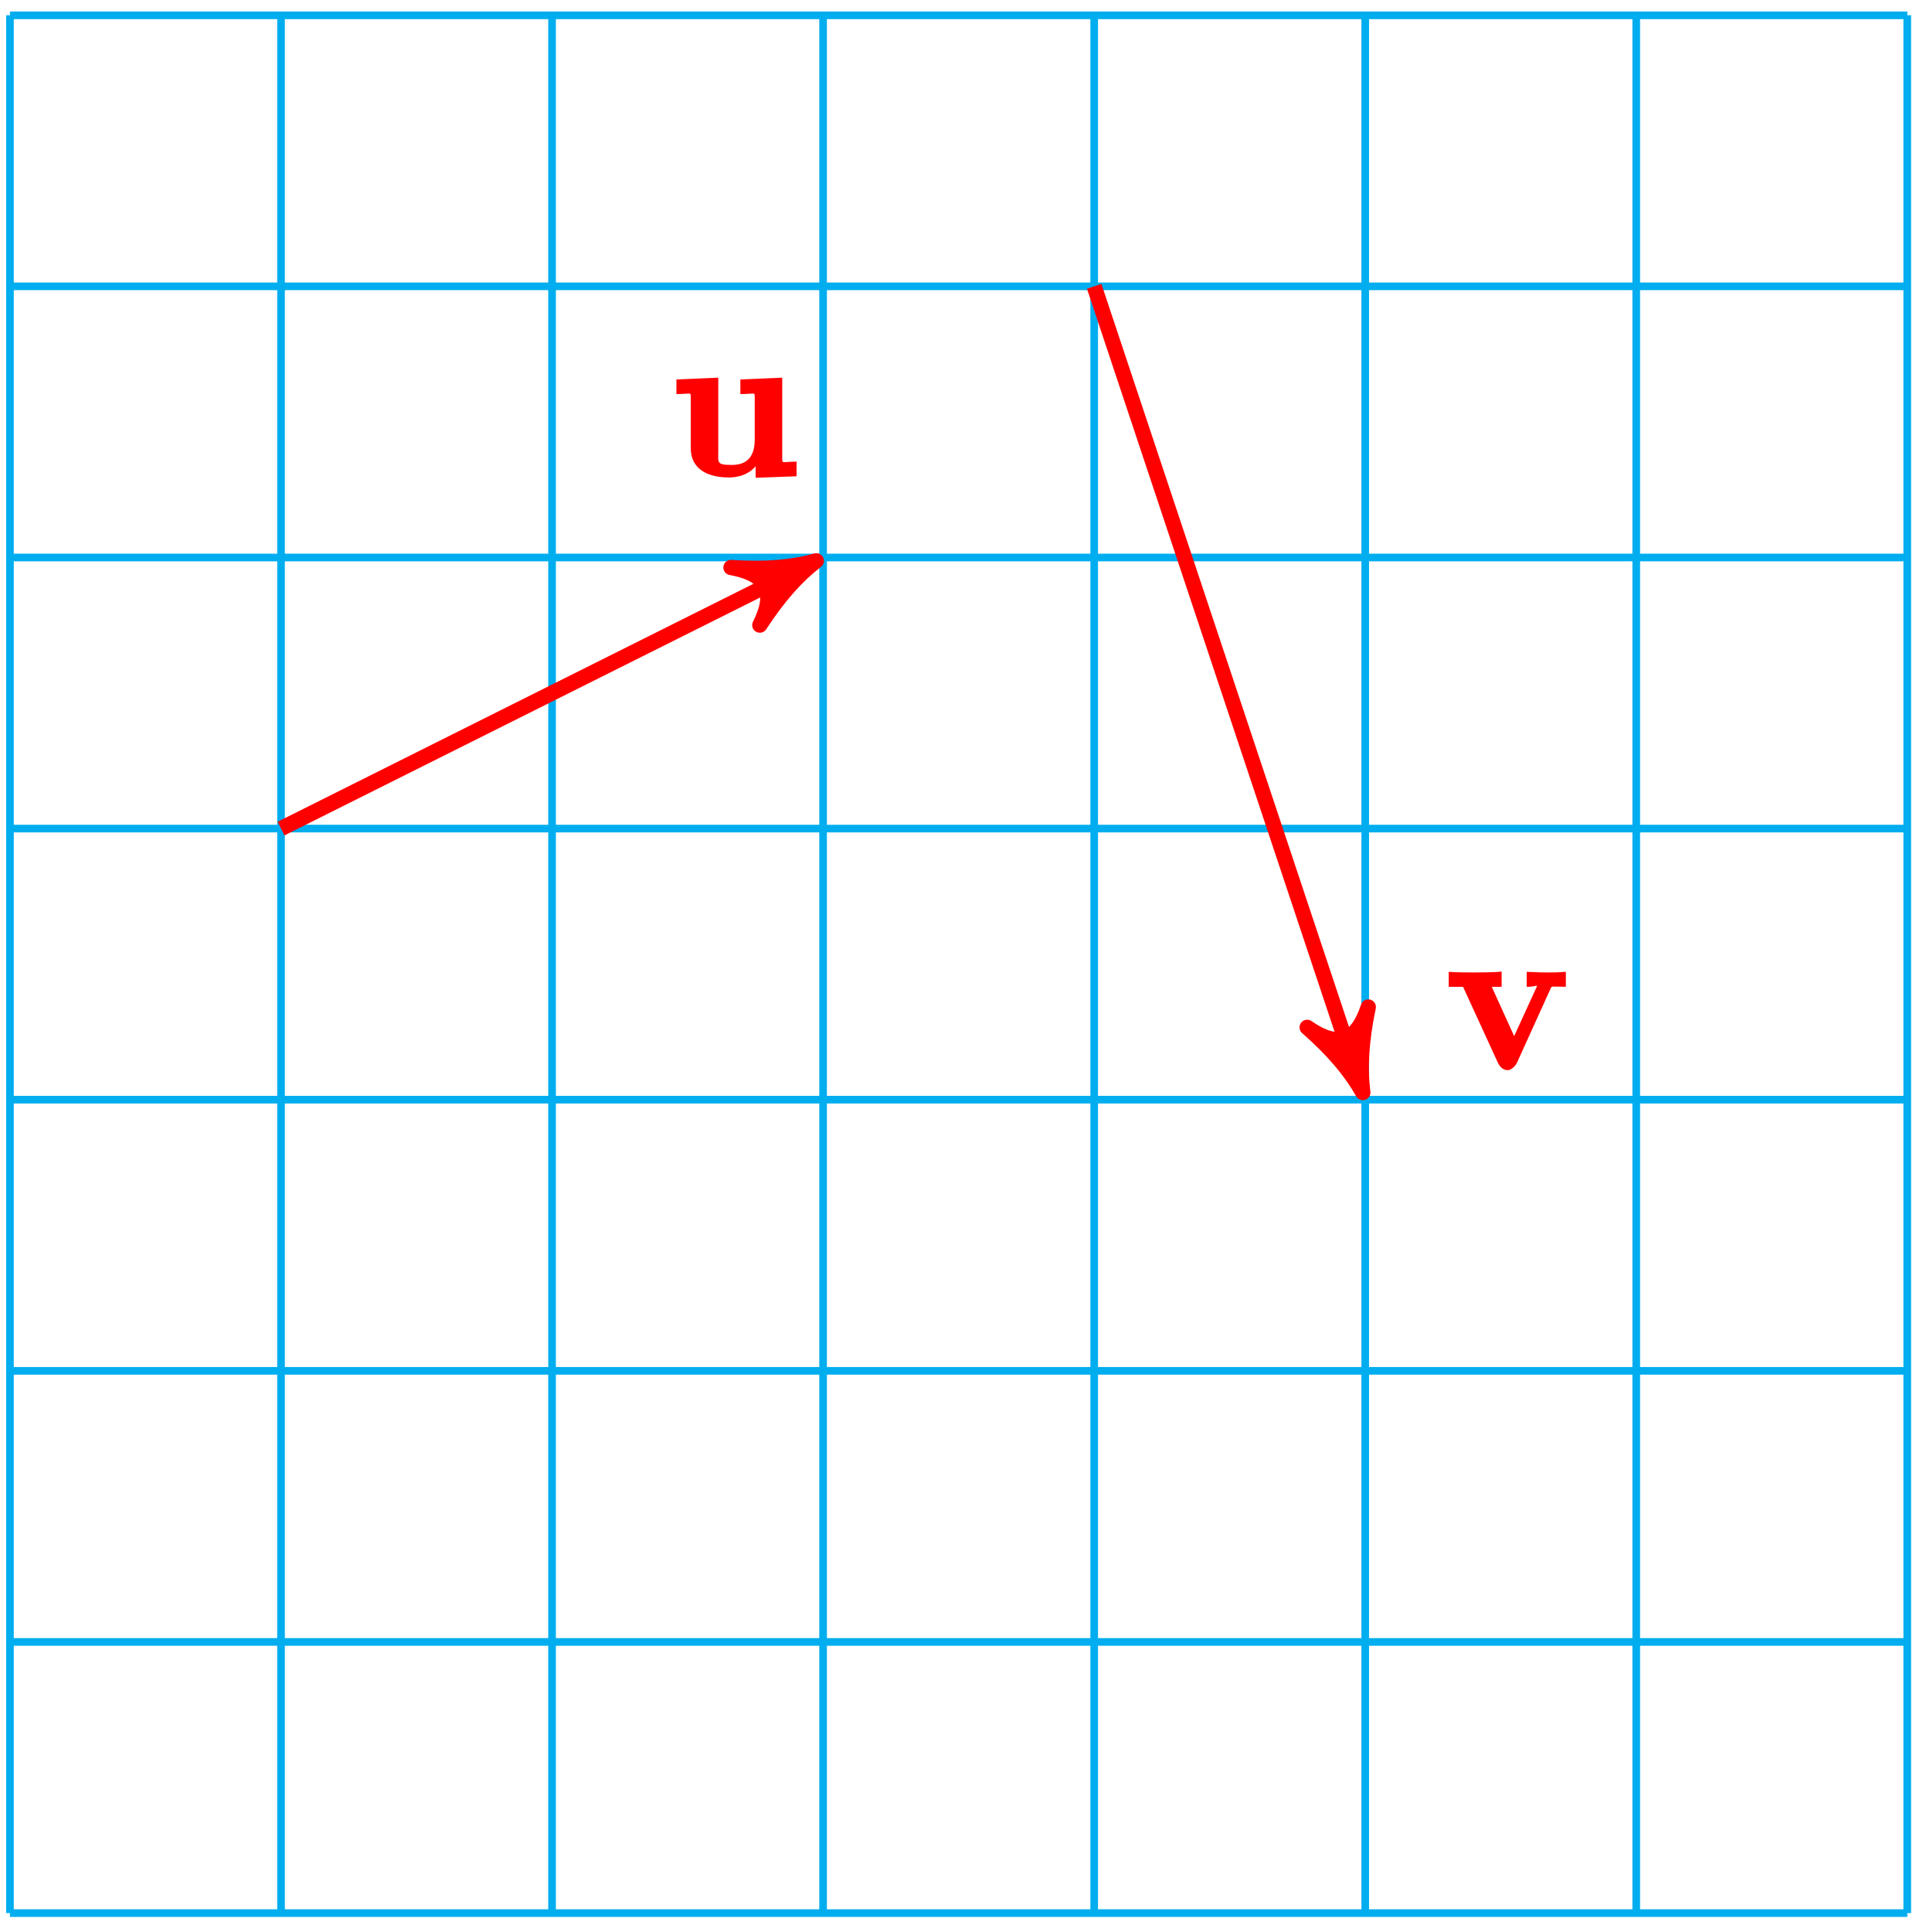
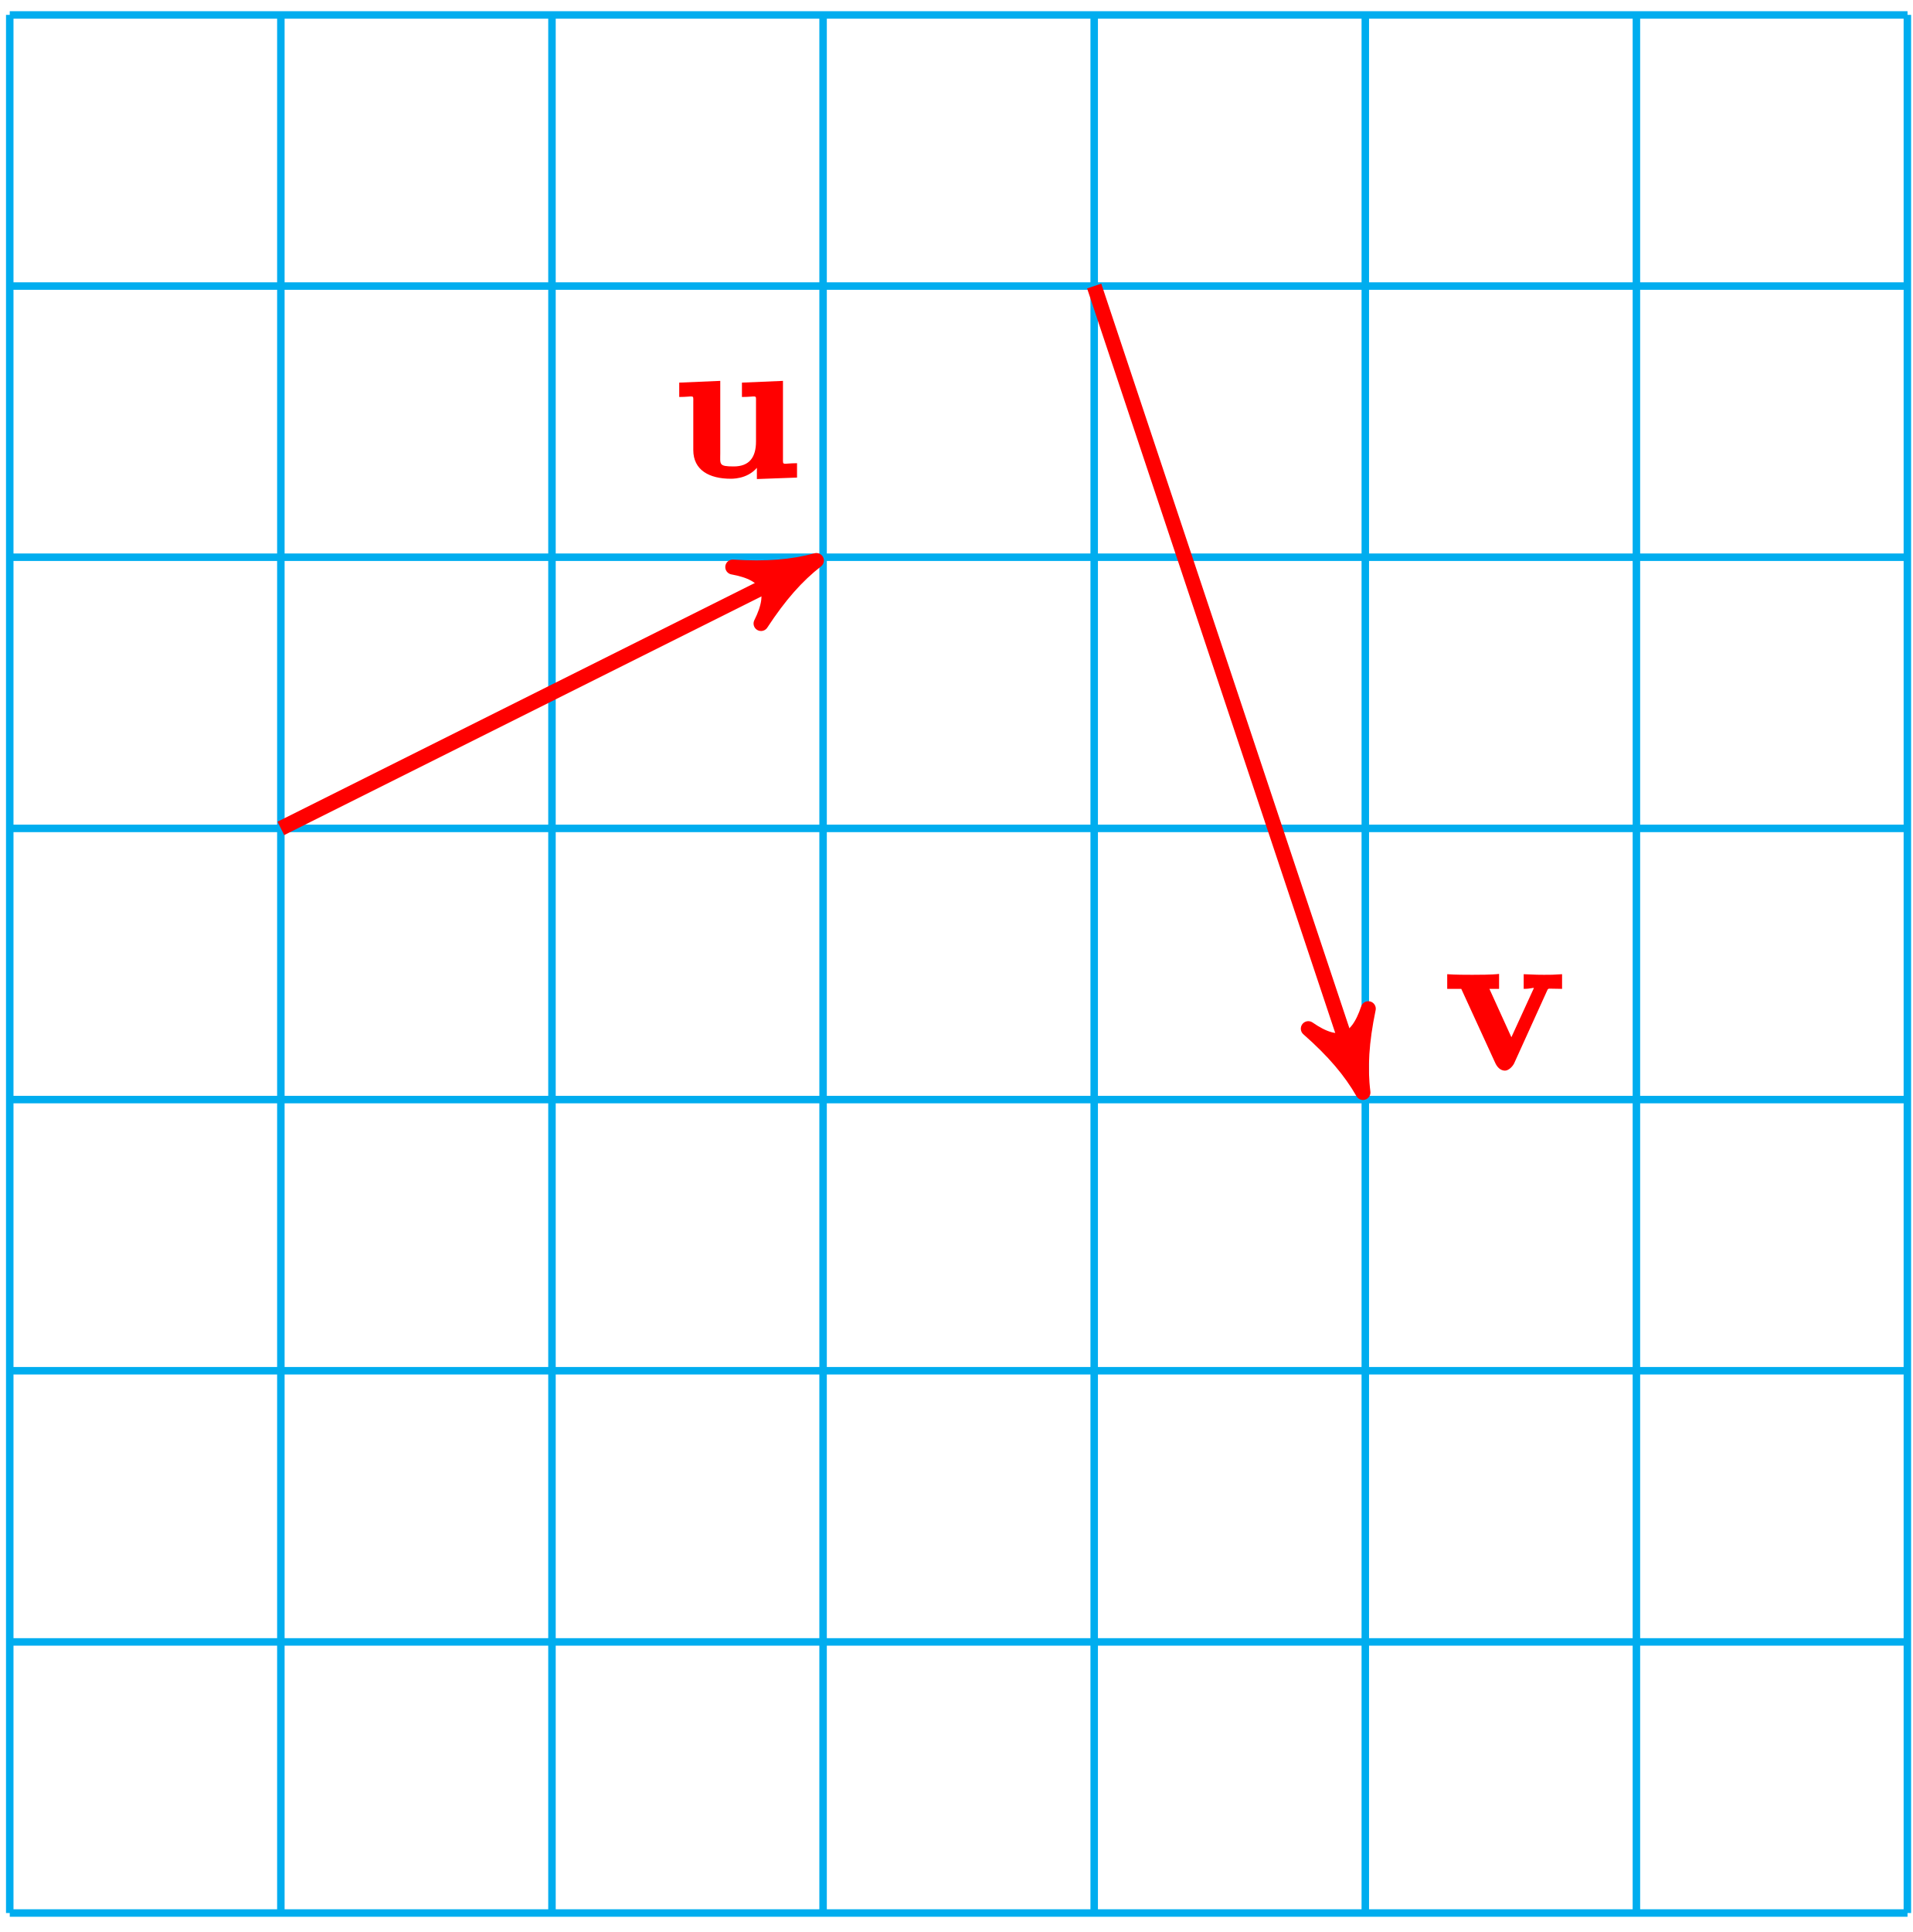
- <svg xmlns="http://www.w3.org/2000/svg" xmlns:xlink="http://www.w3.org/1999/xlink" width="100pt" height="101pt" viewBox="0 0 100 101" version="1.1">
+ <svg xmlns="http://www.w3.org/2000/svg" xmlns:xlink="http://www.w3.org/1999/xlink" width="102pt" height="103pt" viewBox="0 0 102 103" version="1.1">
  <defs>
    <g>
      <symbol overflow="visible" id="glyph0-0">
        <path style="stroke:none;" d="" />
      </symbol>
      <symbol overflow="visible" id="glyph0-1">
        <path style="stroke:none;" d="M 5.453 -4.219 C 5.531 -4.375 5.453 -4.312 6.25 -4.312 L 6.25 -5.094 C 5.734 -5.062 5.719 -5.062 5.281 -5.062 C 4.984 -5.062 4.969 -5.062 4.203 -5.094 L 4.203 -4.312 C 4.641 -4.312 4.734 -4.406 4.734 -4.344 C 4.734 -4.328 4.781 -4.422 4.828 -4.531 L 3.547 -1.734 L 2.375 -4.312 L 2.891 -4.312 L 2.891 -5.109 C 2.516 -5.062 1.766 -5.062 1.469 -5.062 C 1.156 -5.062 0.531 -5.062 0.125 -5.094 L 0.125 -4.312 L 0.875 -4.312 L 2.688 -0.359 C 2.781 -0.156 2.953 0.047 3.203 0.047 C 3.375 0.047 3.578 -0.125 3.688 -0.328 Z M 5.453 -4.219 " />
      </symbol>
      <symbol overflow="visible" id="glyph0-2">
        <path style="stroke:none;" d="M 3.656 -4.906 L 3.656 -4.297 C 4.469 -4.297 4.406 -4.453 4.406 -4.031 L 4.406 -1.922 C 4.406 -1.094 4.062 -0.594 3.219 -0.594 C 2.406 -0.594 2.5 -0.703 2.5 -1.297 L 2.5 -5.156 L 0.312 -5.062 L 0.312 -4.297 C 1.125 -4.297 1.062 -4.453 1.062 -4.031 L 1.062 -1.469 C 1.062 -0.391 1.922 0.062 3.062 0.062 C 3.328 0.062 4.203 0.016 4.656 -0.812 L 4.453 -0.812 L 4.453 0.078 L 6.594 0 L 6.594 -0.766 C 5.797 -0.766 5.844 -0.609 5.844 -1.031 L 5.844 -5.156 L 3.656 -5.062 Z M 3.656 -4.906 " />
      </symbol>
    </g>
  </defs>
  <g id="surface1">
-     <path style="fill:none;stroke-width:0.399;stroke-linecap:butt;stroke-linejoin:miter;stroke:rgb(0%,67.839%,93.729%);stroke-opacity:1;stroke-miterlimit:10;" d="M -0 -0.002 L 99.214 -0.002 M -0 14.174 L 99.214 14.174 M -0 28.346 L 99.214 28.346 M -0 42.522 L 99.214 42.522 M -0 56.694 L 99.214 56.694 M -0 70.865 L 99.214 70.865 M -0 85.041 L 99.214 85.041 M -0 99.209 L 99.214 99.209 M -0 -0.002 L -0 99.213 M 14.175 -0.002 L 14.175 99.213 M 28.347 -0.002 L 28.347 99.213 M 42.519 -0.002 L 42.519 99.213 M 56.695 -0.002 L 56.695 99.213 M 70.867 -0.002 L 70.867 99.213 M 85.039 -0.002 L 85.039 99.213 M 99.21 -0.002 L 99.21 99.213 " transform="matrix(1,0,0,-1,0.52,100.01)" />
-     <path style="fill:none;stroke-width:0.797;stroke-linecap:butt;stroke-linejoin:miter;stroke:rgb(100%,0%,0%);stroke-opacity:1;stroke-miterlimit:10;" d="M 56.695 85.041 L 70.414 43.881 " transform="matrix(1,0,0,-1,0.52,100.01)" />
-     <path style="fill-rule:nonzero;fill:rgb(100%,0%,0%);fill-opacity:1;stroke-width:0.797;stroke-linecap:butt;stroke-linejoin:round;stroke:rgb(100%,0%,0%);stroke-opacity:1;stroke-miterlimit:10;" d="M 1.038 0 C -0.258 0.259 -1.553 0.778 -3.107 1.682 C -1.553 0.518 -1.553 -0.518 -3.109 -1.682 C -1.553 -0.777 -0.258 -0.259 1.038 0 Z M 1.038 0 " transform="matrix(0.31653,0.94962,0.94962,-0.31653,70.93292,56.12746)" />
-     <path style=" stroke:none;fill-rule:nonzero;fill:rgb(100%,100%,100%);fill-opacity:1;" d="M 83.086 50.219 L 74.734 50.219 L 74.734 56.793 L 83.086 56.793 Z M 83.086 50.219 " />
+     <path style="fill:none;stroke-width:0.399;stroke-linecap:butt;stroke-linejoin:miter;stroke:rgb(0%,67.839%,93.729%);stroke-opacity:1;stroke-miterlimit:10;" d="M -0 0.002 L 101.199 0.002 M -0 14.455 L 101.199 14.455 M -0 28.912 L 101.199 28.912 M -0 43.369 L 101.199 43.369 M -0 57.826 L 101.199 57.826 M -0 72.283 L 101.199 72.283 M -0 86.74 L 101.199 86.74 M -0 101.193 L 101.199 101.193 M -0 0.002 L -0 101.197 M 14.457 0.002 L 14.457 101.197 M 28.914 0.002 L 28.914 101.197 M 43.371 0.002 L 43.371 101.197 M 57.828 0.002 L 57.828 101.197 M 72.285 0.002 L 72.285 101.197 M 86.742 0.002 L 86.742 101.197 M 101.191 0.002 L 101.191 101.197 " transform="matrix(1,0,0,-1,0.52,101.99)" />
+     <path style="fill:none;stroke-width:0.797;stroke-linecap:butt;stroke-linejoin:miter;stroke:rgb(100%,0%,0%);stroke-opacity:1;stroke-miterlimit:10;" d="M 57.828 86.74 L 71.832 44.728 " transform="matrix(1,0,0,-1,0.52,101.99)" />
+     <path style="fill-rule:nonzero;fill:rgb(100%,0%,0%);fill-opacity:1;stroke-width:0.797;stroke-linecap:butt;stroke-linejoin:round;stroke:rgb(100%,0%,0%);stroke-opacity:1;stroke-miterlimit:10;" d="M 1.035 0.002 C -0.257 0.26 -1.553 0.778 -3.107 1.683 C -1.553 0.519 -1.553 -0.518 -3.11 -1.685 C -1.553 -0.777 -0.257 -0.258 1.035 0.002 Z M 1.035 0.002 " transform="matrix(0.31656,0.94962,0.94962,-0.31656,72.35028,57.26011)" />
+     <path style=" stroke:none;fill-rule:nonzero;fill:rgb(100%,100%,100%);fill-opacity:1;" d="M 84.5 51.352 L 76.152 51.352 L 76.152 57.926 L 84.5 57.926 Z M 84.5 51.352 " />
    <g style="fill:rgb(100%,0%,0%);fill-opacity:1;">
-       <use xlink:href="#glyph0-1" x="75.628" y="55.899" />
+       <use xlink:href="#glyph0-1" x="77.048" y="57.031" />
    </g>
-     <path style="fill:none;stroke-width:0.797;stroke-linecap:butt;stroke-linejoin:miter;stroke:rgb(100%,0%,0%);stroke-opacity:1;stroke-miterlimit:10;" d="M 14.175 56.694 L 41.238 70.225 " transform="matrix(1,0,0,-1,0.52,100.01)" />
-     <path style="fill-rule:nonzero;fill:rgb(100%,0%,0%);fill-opacity:1;stroke-width:0.797;stroke-linecap:butt;stroke-linejoin:round;stroke:rgb(100%,0%,0%);stroke-opacity:1;stroke-miterlimit:10;" d="M 1.036 0.001 C -0.258 0.259 -1.554 0.776 -3.109 1.685 C -1.553 0.518 -1.554 -0.516 -3.107 -1.683 C -1.554 -0.778 -0.26 -0.259 1.036 0.001 Z M 1.036 0.001 " transform="matrix(0.89442,-0.4472,-0.4472,-0.89442,41.75705,29.78455)" />
-     <path style=" stroke:none;fill-rule:nonzero;fill:rgb(100%,100%,100%);fill-opacity:1;" d="M 42.68 19.219 L 34.164 19.219 L 34.164 25.797 L 42.68 25.797 Z M 42.68 19.219 " />
+     <path style="fill:none;stroke-width:0.797;stroke-linecap:butt;stroke-linejoin:miter;stroke:rgb(100%,0%,0%);stroke-opacity:1;stroke-miterlimit:10;" d="M 14.457 57.826 L 42.089 71.642 " transform="matrix(1,0,0,-1,0.52,101.99)" />
+     <path style="fill-rule:nonzero;fill:rgb(100%,0%,0%);fill-opacity:1;stroke-width:0.797;stroke-linecap:butt;stroke-linejoin:round;stroke:rgb(100%,0%,0%);stroke-opacity:1;stroke-miterlimit:10;" d="M 1.036 0.001 C -0.258 0.26 -1.554 0.777 -3.109 1.685 C -1.553 0.518 -1.554 -0.516 -3.107 -1.683 C -1.554 -0.778 -0.26 -0.259 1.036 0.001 Z M 1.036 0.001 " transform="matrix(0.89442,-0.44722,-0.44722,-0.89442,42.60868,30.34716)" />
+     <path style=" stroke:none;fill-rule:nonzero;fill:rgb(100%,100%,100%);fill-opacity:1;" d="M 43.531 19.781 L 35.016 19.781 L 35.016 26.359 L 43.531 26.359 Z M 43.531 19.781 " />
    <g style="fill:rgb(100%,0%,0%);fill-opacity:1;">
-       <use xlink:href="#glyph0-2" x="35.058" y="24.899" />
+       <use xlink:href="#glyph0-2" x="35.908" y="25.461" />
    </g>
  </g>
</svg>
